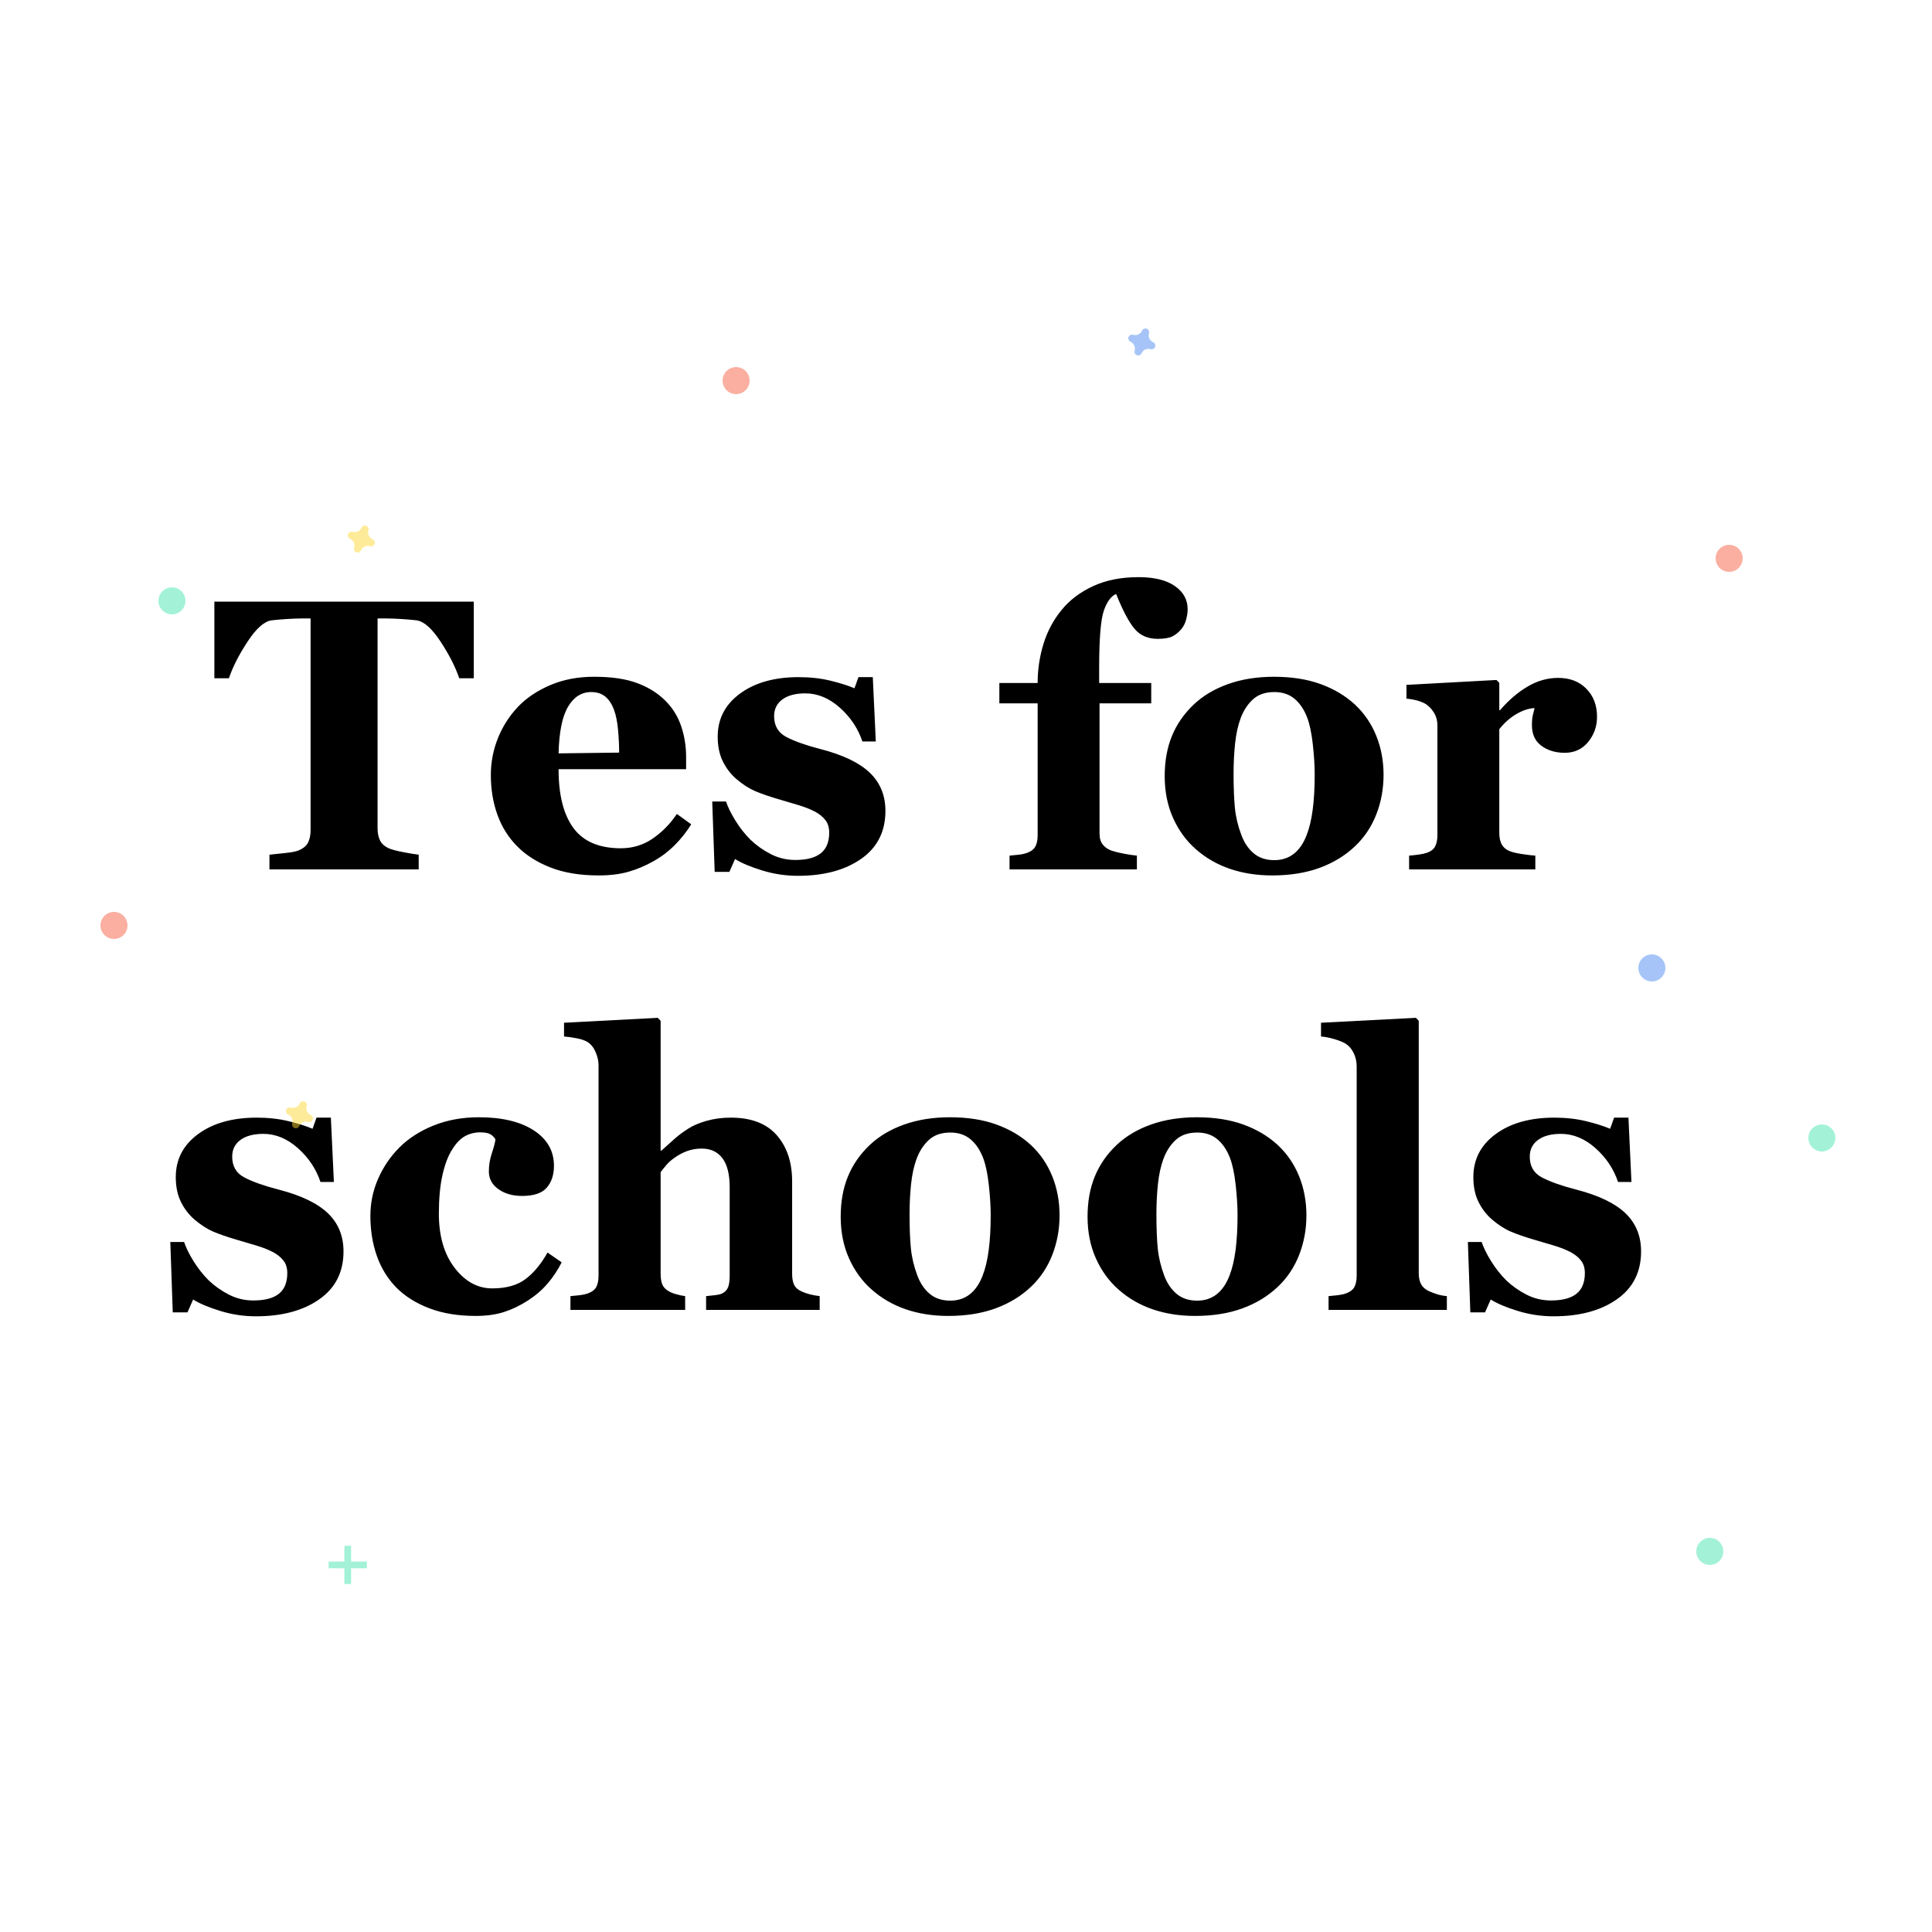
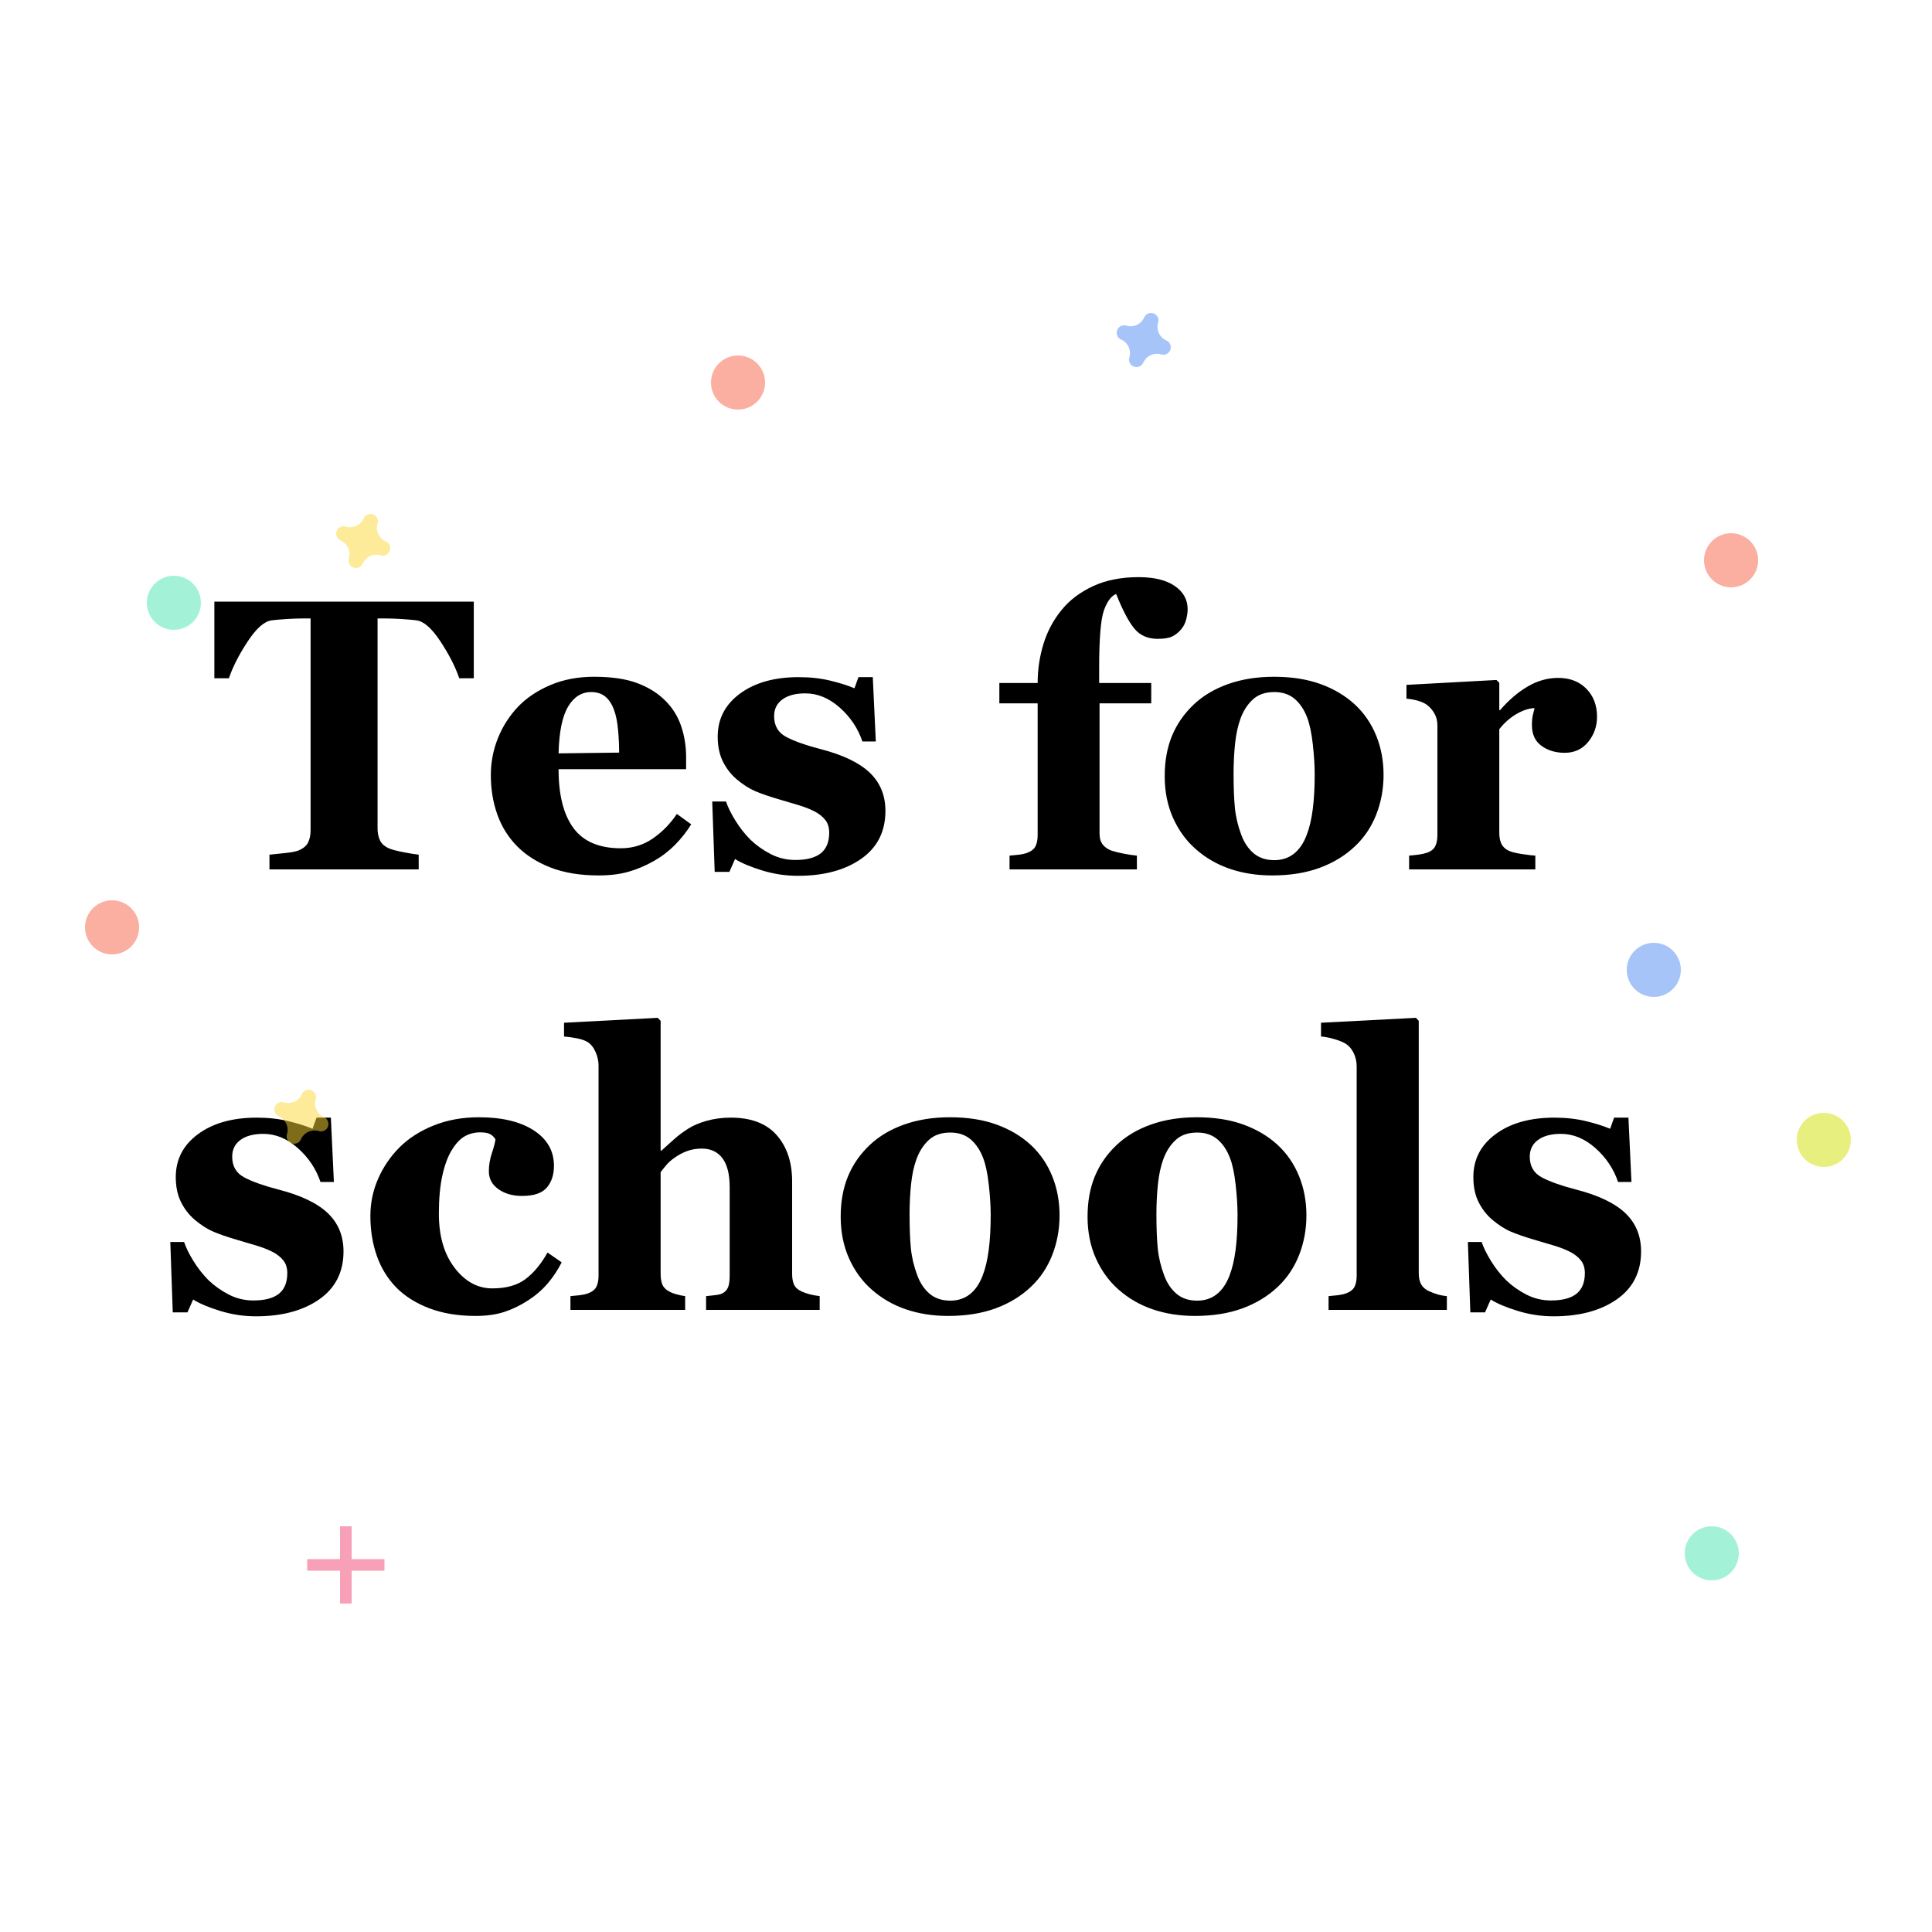
<svg xmlns="http://www.w3.org/2000/svg" width="500px" height="500px" viewBox="0 0 500 500" version="1.1">
  <g id="tes-for-school" stroke="none" stroke-width="1" fill="none" fill-rule="evenodd">
    <path d="M108.357,225 L108.357,221.191 C107.251,221.061 105.908,220.841 104.329,220.532 C102.75,220.223 101.587,219.922 100.838,219.629 C99.601,219.108 98.771,218.4 98.348,217.505 C97.924,216.61 97.713,215.576 97.713,214.404 L97.713,214.404 L97.713,160.059 L100.008,160.059 C101.115,160.059 102.433,160.107 103.963,160.205 C105.493,160.303 106.779,160.417 107.82,160.547 C109.708,160.807 111.767,162.63 113.997,166.016 C116.227,169.401 117.846,172.575 118.855,175.537 L118.855,175.537 L122.615,175.537 L122.615,155.713 L55.477,155.713 L55.477,175.537 L59.236,175.537 C60.245,172.575 61.865,169.401 64.095,166.016 C66.325,162.63 68.383,160.807 70.271,160.547 C71.313,160.417 72.599,160.303 74.129,160.205 C75.659,160.107 76.977,160.059 78.084,160.059 L78.084,160.059 L80.379,160.059 L80.379,214.893 C80.379,216.097 80.167,217.139 79.744,218.018 C79.321,218.896 78.475,219.596 77.205,220.117 C76.587,220.378 75.423,220.597 73.714,220.776 C72.005,220.955 70.678,221.094 69.734,221.191 L69.734,221.191 L69.734,225 L108.357,225 Z M154.959,226.562 C157.856,226.562 160.42,226.245 162.649,225.61 C164.879,224.976 167.085,224.04 169.266,222.803 C171.316,221.631 173.147,220.223 174.759,218.579 C176.37,216.935 177.745,215.186 178.885,213.33 L178.885,213.33 L175.174,210.645 C173.449,213.216 171.365,215.34 168.924,217.017 C166.482,218.693 163.732,219.531 160.672,219.531 C155.073,219.531 150.988,217.79 148.416,214.307 C145.844,210.824 144.559,205.745 144.559,199.072 L144.559,199.072 L177.566,199.072 L177.566,195.898 C177.566,193.132 177.143,190.487 176.297,187.964 C175.451,185.441 174.1,183.252 172.244,181.396 C170.324,179.443 167.898,177.913 164.969,176.807 C162.039,175.7 158.296,175.146 153.738,175.146 C149.572,175.146 145.804,175.863 142.435,177.295 C139.065,178.727 136.274,180.599 134.061,182.91 C131.814,185.286 130.081,187.996 128.86,191.04 C127.64,194.084 127.029,197.266 127.029,200.586 C127.029,204.264 127.591,207.674 128.714,210.815 C129.837,213.957 131.538,216.683 133.816,218.994 C136.095,221.305 138.984,223.145 142.483,224.512 C145.983,225.879 150.141,226.562 154.959,226.562 Z M144.559,194.971 C144.689,189.469 145.503,185.449 147,182.91 C148.497,180.371 150.499,179.102 153.006,179.102 C154.471,179.102 155.683,179.492 156.644,180.273 C157.604,181.055 158.361,182.21 158.914,183.74 C159.402,185.042 159.744,186.719 159.939,188.77 C160.135,190.82 160.232,192.822 160.232,194.775 L160.232,194.775 L144.559,194.971 Z M206.492,226.66 C213.23,226.66 218.691,225.195 222.874,222.266 C227.057,219.336 229.148,215.202 229.148,209.863 C229.148,205.859 227.798,202.563 225.096,199.976 C222.394,197.388 218.13,195.345 212.303,193.848 C208.527,192.871 205.589,191.829 203.489,190.723 C201.39,189.616 200.34,187.826 200.34,185.352 C200.34,183.496 201.056,182.048 202.488,181.006 C203.921,179.964 205.89,179.443 208.396,179.443 C211.587,179.443 214.565,180.672 217.332,183.13 C220.099,185.588 222.052,188.509 223.191,191.895 L223.191,191.895 L226.658,191.895 L225.877,175.244 L222.166,175.244 L221.141,178.125 C219.448,177.409 217.356,176.75 214.866,176.147 C212.376,175.545 209.65,175.244 206.688,175.244 C200.438,175.244 195.384,176.66 191.526,179.492 C187.669,182.324 185.74,186.035 185.74,190.625 C185.74,193.099 186.18,195.231 187.059,197.021 C187.938,198.812 189.109,200.342 190.574,201.611 C192.267,203.044 193.903,204.093 195.481,204.761 C197.06,205.428 198.956,206.087 201.17,206.738 C203.383,207.389 205.247,207.943 206.761,208.398 C208.274,208.854 209.666,209.408 210.936,210.059 C212.075,210.677 212.97,211.41 213.621,212.256 C214.272,213.102 214.598,214.176 214.598,215.479 C214.598,217.887 213.873,219.67 212.425,220.825 C210.976,221.981 208.771,222.559 205.809,222.559 C203.562,222.559 201.455,222.054 199.485,221.045 C197.516,220.036 195.766,218.799 194.236,217.334 C192.771,215.869 191.469,214.217 190.33,212.378 C189.191,210.539 188.377,208.887 187.889,207.422 L187.889,207.422 L184.324,207.422 L184.959,225.635 L188.768,225.635 L190.232,222.314 C191.893,223.356 194.228,224.341 197.239,225.269 C200.25,226.196 203.335,226.66 206.492,226.66 Z M294.227,225 L294.227,221.436 C293.217,221.338 292.078,221.167 290.809,220.923 C289.539,220.679 288.514,220.426 287.732,220.166 C286.788,219.84 286.023,219.328 285.438,218.628 C284.852,217.928 284.559,216.943 284.559,215.674 L284.559,215.674 L284.559,182.031 L297.938,182.031 L297.938,176.758 L284.461,176.758 L284.461,172.9 C284.461,165.283 284.868,160.319 285.682,158.008 C286.495,155.697 287.553,154.264 288.855,153.711 C290.516,157.878 292.078,160.856 293.543,162.646 C295.008,164.437 297.026,165.332 299.598,165.332 C301.29,165.332 302.56,165.12 303.406,164.697 C304.253,164.274 305.018,163.656 305.701,162.842 C306.287,162.158 306.71,161.328 306.971,160.352 C307.231,159.375 307.361,158.48 307.361,157.666 C307.361,155.192 306.255,153.19 304.041,151.66 C301.827,150.13 298.702,149.365 294.666,149.365 C290.141,149.365 286.202,150.146 282.85,151.709 C279.497,153.271 276.795,155.322 274.744,157.861 C272.628,160.433 271.066,163.354 270.057,166.626 C269.048,169.897 268.543,173.275 268.543,176.758 L268.543,176.758 L258.631,176.758 L258.631,182.031 L268.543,182.031 L268.543,216.113 C268.543,217.318 268.356,218.286 267.981,219.019 C267.607,219.751 266.899,220.312 265.857,220.703 C265.239,220.931 264.531,221.094 263.733,221.191 C262.936,221.289 262.114,221.37 261.268,221.436 L261.268,221.436 L261.268,225 L294.227,225 Z M329.256,226.562 C333.846,226.562 337.923,225.911 341.487,224.609 C345.052,223.307 348.12,221.436 350.691,218.994 C353.1,216.715 354.931,213.973 356.185,210.767 C357.438,207.56 358.064,204.15 358.064,200.537 C358.064,196.891 357.43,193.506 356.16,190.381 C354.891,187.256 353.051,184.57 350.643,182.324 C348.169,180.046 345.198,178.28 341.731,177.026 C338.265,175.773 334.253,175.146 329.695,175.146 C325.333,175.146 321.386,175.773 317.854,177.026 C314.323,178.28 311.352,180.046 308.943,182.324 C306.437,184.701 304.557,187.41 303.304,190.454 C302.05,193.498 301.424,196.973 301.424,200.879 C301.424,204.85 302.14,208.439 303.572,211.646 C305.005,214.852 306.958,217.546 309.432,219.727 C312.003,222.005 314.957,223.714 318.294,224.854 C321.631,225.993 325.285,226.562 329.256,226.562 Z M329.793,222.607 C327.645,222.607 325.87,222.021 324.471,220.85 C323.071,219.678 321.997,218.083 321.248,216.064 C320.369,213.721 319.816,211.385 319.588,209.058 C319.36,206.73 319.246,203.792 319.246,200.244 C319.246,197.542 319.376,194.946 319.637,192.456 C319.897,189.966 320.369,187.793 321.053,185.938 C321.801,183.919 322.868,182.275 324.251,181.006 C325.634,179.736 327.482,179.102 329.793,179.102 C331.909,179.102 333.659,179.688 335.042,180.859 C336.425,182.031 337.508,183.643 338.289,185.693 C338.94,187.386 339.428,189.697 339.754,192.627 C340.079,195.557 340.242,198.161 340.242,200.439 C340.242,203.89 340.071,206.917 339.729,209.521 C339.388,212.126 338.859,214.339 338.143,216.162 C337.329,218.278 336.222,219.881 334.822,220.972 C333.423,222.062 331.746,222.607 329.793,222.607 Z M397.342,225 L397.342,221.436 C396.626,221.403 395.462,221.265 393.851,221.021 C392.239,220.776 391.076,220.475 390.359,220.117 C389.513,219.694 388.911,219.108 388.553,218.359 C388.195,217.611 388.016,216.667 388.016,215.527 L388.016,215.527 L388.016,188.721 C389.285,187.093 390.75,185.791 392.41,184.814 C394.07,183.838 395.649,183.317 397.146,183.252 C397.016,183.805 396.87,184.399 396.707,185.034 C396.544,185.669 396.463,186.556 396.463,187.695 C396.463,190.039 397.285,191.813 398.929,193.018 C400.573,194.222 402.583,194.824 404.959,194.824 C407.465,194.824 409.484,193.888 411.014,192.017 C412.544,190.145 413.309,187.972 413.309,185.498 C413.309,182.536 412.389,180.119 410.55,178.247 C408.711,176.375 406.277,175.439 403.25,175.439 C400.516,175.439 397.887,176.18 395.364,177.661 C392.841,179.142 390.457,181.185 388.211,183.789 L388.211,183.789 L388.016,183.789 L388.016,176.709 L387.283,175.977 L363.992,177.246 L363.992,180.811 C365.066,180.908 366.051,181.087 366.946,181.348 C367.841,181.608 368.582,181.934 369.168,182.324 C369.949,182.878 370.617,183.618 371.17,184.546 C371.723,185.474 372,186.523 372,187.695 L372,187.695 L372,216.113 C372,217.318 371.805,218.294 371.414,219.043 C371.023,219.792 370.307,220.345 369.266,220.703 C368.68,220.898 367.972,221.053 367.142,221.167 C366.312,221.281 365.49,221.37 364.676,221.436 L364.676,221.436 L364.676,225 L397.342,225 Z M66.243,340.66 C72.981,340.66 78.442,339.195 82.625,336.266 C86.808,333.336 88.899,329.202 88.899,323.863 C88.899,319.859 87.549,316.563 84.847,313.976 C82.145,311.388 77.881,309.345 72.054,307.848 C68.278,306.871 65.34,305.829 63.24,304.723 C61.141,303.616 60.091,301.826 60.091,299.352 C60.091,297.496 60.807,296.048 62.239,295.006 C63.672,293.964 65.641,293.443 68.147,293.443 C71.338,293.443 74.316,294.672 77.083,297.13 C79.85,299.588 81.803,302.509 82.942,305.895 L82.942,305.895 L86.409,305.895 L85.628,289.244 L81.917,289.244 L80.892,292.125 C79.199,291.409 77.107,290.75 74.617,290.147 C72.127,289.545 69.401,289.244 66.438,289.244 C60.188,289.244 55.135,290.66 51.277,293.492 C47.42,296.324 45.491,300.035 45.491,304.625 C45.491,307.099 45.931,309.231 46.81,311.021 C47.688,312.812 48.86,314.342 50.325,315.611 C52.018,317.044 53.654,318.093 55.232,318.761 C56.811,319.428 58.707,320.087 60.921,320.738 C63.134,321.389 64.998,321.943 66.512,322.398 C68.025,322.854 69.417,323.408 70.687,324.059 C71.826,324.677 72.721,325.41 73.372,326.256 C74.023,327.102 74.349,328.176 74.349,329.479 C74.349,331.887 73.624,333.67 72.176,334.825 C70.727,335.981 68.522,336.559 65.56,336.559 C63.313,336.559 61.206,336.054 59.236,335.045 C57.267,334.036 55.517,332.799 53.987,331.334 C52.522,329.869 51.22,328.217 50.081,326.378 C48.942,324.539 48.128,322.887 47.64,321.422 L47.64,321.422 L44.075,321.422 L44.71,339.635 L48.519,339.635 L49.983,336.314 C51.644,337.356 53.979,338.341 56.99,339.269 C60.001,340.196 63.086,340.66 66.243,340.66 Z M123.099,340.562 C125.898,340.562 128.356,340.221 130.472,339.537 C132.588,338.854 134.671,337.844 136.722,336.51 C138.675,335.24 140.351,333.784 141.751,332.14 C143.151,330.496 144.355,328.681 145.364,326.695 L145.364,326.695 L141.702,324.156 C140.042,327.118 138.146,329.405 136.014,331.017 C133.882,332.628 131.009,333.434 127.396,333.434 C123.619,333.434 120.372,331.66 117.654,328.111 C114.936,324.563 113.577,319.892 113.577,314.098 C113.577,310.257 113.878,306.969 114.48,304.234 C115.083,301.5 115.888,299.319 116.897,297.691 C117.939,295.966 119.062,294.762 120.267,294.078 C121.471,293.395 122.806,293.053 124.271,293.053 C125.442,293.053 126.305,293.207 126.858,293.517 C127.412,293.826 127.868,294.273 128.226,294.859 C128.128,295.673 127.819,296.861 127.298,298.424 C126.777,299.986 126.517,301.565 126.517,303.16 C126.517,305.048 127.339,306.578 128.982,307.75 C130.626,308.922 132.669,309.508 135.11,309.508 C138.138,309.508 140.27,308.792 141.507,307.359 C142.744,305.927 143.362,304.039 143.362,301.695 C143.362,297.854 141.621,294.802 138.138,292.54 C134.655,290.278 129.918,289.146 123.929,289.146 C119.664,289.146 115.766,289.854 112.234,291.271 C108.702,292.687 105.748,294.583 103.372,296.959 C101.061,299.27 99.23,301.956 97.879,305.016 C96.528,308.076 95.853,311.298 95.853,314.684 C95.853,318.395 96.406,321.829 97.513,324.986 C98.619,328.144 100.296,330.878 102.542,333.189 C104.788,335.468 107.645,337.267 111.111,338.585 C114.578,339.903 118.574,340.562 123.099,340.562 Z M177.317,339 L177.317,335.436 C176.569,335.338 175.796,335.175 174.998,334.947 C174.201,334.719 173.558,334.459 173.069,334.166 C172.256,333.71 171.702,333.132 171.409,332.433 C171.116,331.733 170.97,330.781 170.97,329.576 L170.97,329.576 L170.97,303.355 C171.36,302.835 171.84,302.232 172.41,301.549 C172.98,300.865 173.737,300.198 174.681,299.547 C175.755,298.798 176.854,298.229 177.977,297.838 C179.1,297.447 180.312,297.252 181.614,297.252 C183.925,297.252 185.708,298.082 186.961,299.742 C188.214,301.402 188.841,303.909 188.841,307.262 L188.841,307.262 L188.841,330.113 C188.841,331.448 188.702,332.457 188.426,333.141 C188.149,333.824 187.669,334.345 186.985,334.703 C186.562,334.931 185.911,335.094 185.032,335.191 C184.153,335.289 183.388,335.37 182.737,335.436 L182.737,335.436 L182.737,339 L212.132,339 L212.132,335.436 C211.09,335.305 210.211,335.143 209.495,334.947 C208.779,334.752 208.128,334.524 207.542,334.264 C206.565,333.84 205.898,333.271 205.54,332.555 C205.182,331.839 205.003,330.878 205.003,329.674 L205.003,329.674 L205.003,305.748 C205.003,300.8 203.676,296.812 201.023,293.785 C198.37,290.758 194.407,289.244 189.134,289.244 C186.888,289.244 184.796,289.521 182.859,290.074 C180.923,290.628 179.352,291.295 178.147,292.076 C176.715,292.988 175.503,293.891 174.51,294.786 C173.517,295.681 172.402,296.682 171.165,297.789 L171.165,297.789 L170.97,297.789 L170.97,264.195 L170.237,263.414 L145.97,264.684 L145.97,268.248 C146.946,268.313 148.053,268.468 149.29,268.712 C150.527,268.956 151.471,269.29 152.122,269.713 C153.001,270.299 153.685,271.178 154.173,272.35 C154.661,273.521 154.905,274.628 154.905,275.67 L154.905,275.67 L154.905,330.113 C154.905,331.318 154.718,332.286 154.344,333.019 C153.969,333.751 153.261,334.312 152.22,334.703 C151.601,334.931 150.893,335.094 150.096,335.191 C149.298,335.289 148.476,335.37 147.63,335.436 L147.63,335.436 L147.63,339 L177.317,339 Z M245.403,340.562 C249.993,340.562 254.07,339.911 257.635,338.609 C261.199,337.307 264.267,335.436 266.839,332.994 C269.248,330.715 271.079,327.973 272.332,324.767 C273.585,321.56 274.212,318.15 274.212,314.537 C274.212,310.891 273.577,307.506 272.308,304.381 C271.038,301.256 269.199,298.57 266.79,296.324 C264.316,294.046 261.346,292.28 257.879,291.026 C254.412,289.773 250.4,289.146 245.843,289.146 C241.481,289.146 237.534,289.773 234.002,291.026 C230.47,292.28 227.5,294.046 225.091,296.324 C222.584,298.701 220.704,301.41 219.451,304.454 C218.198,307.498 217.571,310.973 217.571,314.879 C217.571,318.85 218.287,322.439 219.72,325.646 C221.152,328.852 223.105,331.546 225.579,333.727 C228.151,336.005 231.105,337.714 234.441,338.854 C237.778,339.993 241.432,340.562 245.403,340.562 Z M245.94,336.607 C243.792,336.607 242.018,336.021 240.618,334.85 C239.218,333.678 238.144,332.083 237.396,330.064 C236.517,327.721 235.963,325.385 235.735,323.058 C235.507,320.73 235.394,317.792 235.394,314.244 C235.394,311.542 235.524,308.946 235.784,306.456 C236.045,303.966 236.517,301.793 237.2,299.938 C237.949,297.919 239.015,296.275 240.398,295.006 C241.782,293.736 243.629,293.102 245.94,293.102 C248.056,293.102 249.806,293.688 251.189,294.859 C252.573,296.031 253.655,297.643 254.437,299.693 C255.088,301.386 255.576,303.697 255.901,306.627 C256.227,309.557 256.39,312.161 256.39,314.439 C256.39,317.89 256.219,320.917 255.877,323.521 C255.535,326.126 255.006,328.339 254.29,330.162 C253.476,332.278 252.369,333.881 250.97,334.972 C249.57,336.062 247.894,336.607 245.94,336.607 Z M309.29,340.562 C313.88,340.562 317.957,339.911 321.521,338.609 C325.086,337.307 328.154,335.436 330.726,332.994 C333.134,330.715 334.965,327.973 336.219,324.767 C337.472,321.56 338.099,318.15 338.099,314.537 C338.099,310.891 337.464,307.506 336.194,304.381 C334.925,301.256 333.086,298.57 330.677,296.324 C328.203,294.046 325.232,292.28 321.766,291.026 C318.299,289.773 314.287,289.146 309.729,289.146 C305.368,289.146 301.421,289.773 297.889,291.026 C294.357,292.28 291.386,294.046 288.978,296.324 C286.471,298.701 284.591,301.41 283.338,304.454 C282.085,307.498 281.458,310.973 281.458,314.879 C281.458,318.85 282.174,322.439 283.606,325.646 C285.039,328.852 286.992,331.546 289.466,333.727 C292.037,336.005 294.992,337.714 298.328,338.854 C301.665,339.993 305.319,340.562 309.29,340.562 Z M309.827,336.607 C307.679,336.607 305.905,336.021 304.505,334.85 C303.105,333.678 302.031,332.083 301.282,330.064 C300.403,327.721 299.85,325.385 299.622,323.058 C299.394,320.73 299.28,317.792 299.28,314.244 C299.28,311.542 299.41,308.946 299.671,306.456 C299.931,303.966 300.403,301.793 301.087,299.938 C301.836,297.919 302.902,296.275 304.285,295.006 C305.669,293.736 307.516,293.102 309.827,293.102 C311.943,293.102 313.693,293.688 315.076,294.859 C316.46,296.031 317.542,297.643 318.323,299.693 C318.974,301.386 319.463,303.697 319.788,306.627 C320.114,309.557 320.276,312.161 320.276,314.439 C320.276,317.89 320.105,320.917 319.764,323.521 C319.422,326.126 318.893,328.339 318.177,330.162 C317.363,332.278 316.256,333.881 314.856,334.972 C313.457,336.062 311.78,336.607 309.827,336.607 Z M374.446,339 L374.446,335.436 C373.47,335.338 372.623,335.175 371.907,334.947 C371.191,334.719 370.507,334.459 369.856,334.166 C368.912,333.743 368.229,333.157 367.806,332.408 C367.382,331.66 367.171,330.683 367.171,329.479 L367.171,329.479 L367.171,264.195 L366.438,263.414 L341.878,264.684 L341.878,268.248 C342.887,268.313 344.051,268.541 345.369,268.932 C346.688,269.322 347.672,269.729 348.323,270.152 C349.17,270.706 349.845,271.511 350.35,272.569 C350.854,273.627 351.106,274.775 351.106,276.012 L351.106,276.012 L351.106,330.113 C351.106,331.318 350.919,332.286 350.545,333.019 C350.171,333.751 349.463,334.312 348.421,334.703 C347.802,334.931 347.094,335.094 346.297,335.191 C345.499,335.289 344.677,335.37 343.831,335.436 L343.831,335.436 L343.831,339 L374.446,339 Z M402.054,340.66 C408.792,340.66 414.253,339.195 418.436,336.266 C422.618,333.336 424.71,329.202 424.71,323.863 C424.71,319.859 423.359,316.563 420.657,313.976 C417.955,311.388 413.691,309.345 407.864,307.848 C404.088,306.871 401.15,305.829 399.051,304.723 C396.951,303.616 395.901,301.826 395.901,299.352 C395.901,297.496 396.618,296.048 398.05,295.006 C399.482,293.964 401.451,293.443 403.958,293.443 C407.148,293.443 410.127,294.672 412.894,297.13 C415.66,299.588 417.614,302.509 418.753,305.895 L418.753,305.895 L422.22,305.895 L421.438,289.244 L417.728,289.244 L416.702,292.125 C415.009,291.409 412.918,290.75 410.428,290.147 C407.938,289.545 405.211,289.244 402.249,289.244 C395.999,289.244 390.945,290.66 387.088,293.492 C383.23,296.324 381.302,300.035 381.302,304.625 C381.302,307.099 381.741,309.231 382.62,311.021 C383.499,312.812 384.671,314.342 386.136,315.611 C387.828,317.044 389.464,318.093 391.043,318.761 C392.622,319.428 394.518,320.087 396.731,320.738 C398.945,321.389 400.809,321.943 402.322,322.398 C403.836,322.854 405.228,323.408 406.497,324.059 C407.636,324.677 408.532,325.41 409.183,326.256 C409.834,327.102 410.159,328.176 410.159,329.479 C410.159,331.887 409.435,333.67 407.986,334.825 C406.538,335.981 404.332,336.559 401.37,336.559 C399.124,336.559 397.016,336.054 395.047,335.045 C393.077,334.036 391.328,332.799 389.798,331.334 C388.333,329.869 387.031,328.217 385.892,326.378 C384.752,324.539 383.938,322.887 383.45,321.422 L383.45,321.422 L379.886,321.422 L380.521,339.635 L384.329,339.635 L385.794,336.314 C387.454,337.356 389.79,338.341 392.801,339.269 C395.812,340.196 398.896,340.66 402.054,340.66 Z" id="Tesforschools" fill="#000000" fill-rule="nonzero" />
-     <g id="undraw_secure_data_0rwp" transform="translate(26, 85)" fill-rule="nonzero" opacity="0.5">
-       <g id="Group" transform="translate(59, 315)" fill="#47E6B1">
-         <rect id="Rectangle" x="4.119" y="0.043" width="1.748" height="9.9" />
-         <polygon id="Rectangle" transform="translate(4.997619, 4.992857) rotate(90) translate(-4.997619, -4.992857) " points="4.124 0.043 5.871 0.043 5.871 9.943 4.124 9.943" />
+     <g id="undraw_secure_data_0rwp" transform="translate(22, 81)" fill-rule="nonzero" opacity="0.5">
+       <g id="Group" transform="translate(57, 314)" fill="#EF426F">
+         <rect id="Rectangle" x="9" y="0" width="3" height="20" />
+         <polygon id="Rectangle" transform="translate(10.5, 10) rotate(90) translate(-10.5, -10) " points="9 0 12 0 12 20 9 20" />
      </g>
-       <path d="M272.447,3.571 C271.543,3.177 271.077,2.167 271.366,1.223 C271.389,1.153 271.404,1.08 271.409,1.007 L271.409,1.007 C271.424,0.588 271.169,0.207 270.777,0.061 C270.384,-0.085 269.942,0.036 269.679,0.362 L269.679,0.362 C269.636,0.421 269.6,0.485 269.571,0.553 C269.177,1.457 268.167,1.923 267.223,1.634 C267.153,1.611 267.08,1.596 267.007,1.591 L267.007,1.591 C266.588,1.576 266.207,1.831 266.061,2.223 C265.915,2.616 266.036,3.058 266.362,3.321 L266.362,3.321 C266.421,3.364 266.485,3.4 266.553,3.429 C267.457,3.823 267.923,4.833 267.634,5.777 C267.611,5.847 267.596,5.92 267.591,5.993 L267.591,5.993 C267.576,6.412 267.831,6.793 268.223,6.939 C268.616,7.085 269.058,6.964 269.321,6.638 L269.321,6.638 C269.364,6.579 269.4,6.515 269.429,6.447 C269.823,5.543 270.833,5.077 271.777,5.366 C271.847,5.389 271.92,5.404 271.993,5.409 L271.993,5.409 C272.412,5.424 272.793,5.169 272.939,4.777 C273.085,4.384 272.964,3.942 272.638,3.679 L272.638,3.679 C272.579,3.636 272.515,3.6 272.447,3.571 L272.447,3.571 Z" id="Path" fill="#4D8AF0" />
-       <path d="M70.447,54.571 C69.543,54.177 69.077,53.167 69.366,52.223 C69.389,52.153 69.404,52.08 69.409,52.007 L69.409,52.007 C69.424,51.588 69.169,51.207 68.777,51.061 C68.384,50.915 67.942,51.036 67.679,51.362 L67.679,51.362 C67.636,51.421 67.6,51.485 67.571,51.553 C67.177,52.457 66.167,52.923 65.223,52.634 C65.153,52.611 65.08,52.596 65.007,52.591 L65.007,52.591 C64.588,52.576 64.207,52.831 64.061,53.223 C63.915,53.616 64.036,54.058 64.362,54.321 L64.362,54.321 C64.421,54.364 64.485,54.4 64.553,54.429 C65.457,54.823 65.923,55.833 65.634,56.777 C65.611,56.847 65.596,56.92 65.591,56.993 L65.591,56.993 C65.576,57.412 65.831,57.793 66.223,57.939 C66.616,58.085 67.058,57.964 67.321,57.638 L67.321,57.638 C67.364,57.579 67.4,57.515 67.429,57.447 C67.823,56.543 68.833,56.077 69.777,56.366 C69.847,56.389 69.92,56.404 69.993,56.409 L69.993,56.409 C70.412,56.424 70.793,56.169 70.939,55.777 C71.085,55.384 70.964,54.942 70.638,54.679 L70.638,54.679 C70.579,54.636 70.515,54.6 70.447,54.571 Z" id="Path" fill="#FDD835" />
-       <path d="M54.447,203.571 C53.543,203.177 53.077,202.167 53.366,201.223 C53.389,201.153 53.404,201.08 53.409,201.007 L53.409,201.007 C53.424,200.588 53.169,200.207 52.777,200.061 C52.384,199.915 51.942,200.036 51.679,200.362 L51.679,200.362 C51.636,200.421 51.6,200.485 51.571,200.553 C51.177,201.457 50.167,201.923 49.223,201.634 C49.153,201.611 49.08,201.596 49.007,201.591 L49.007,201.591 C48.588,201.576 48.207,201.831 48.061,202.223 C47.915,202.616 48.036,203.058 48.362,203.321 L48.362,203.321 C48.421,203.364 48.485,203.4 48.553,203.429 C49.457,203.823 49.923,204.833 49.634,205.777 C49.611,205.847 49.596,205.92 49.591,205.993 L49.591,205.993 C49.576,206.412 49.831,206.793 50.223,206.939 C50.616,207.085 51.058,206.964 51.321,206.638 L51.321,206.638 C51.364,206.579 51.4,206.515 51.429,206.447 C51.823,205.543 52.833,205.077 53.777,205.366 C53.847,205.389 53.92,205.404 53.993,205.409 L53.993,205.409 C54.412,205.424 54.793,205.169 54.939,204.777 C55.085,204.384 54.964,203.942 54.638,203.679 L54.638,203.679 C54.579,203.636 54.515,203.6 54.447,203.571 L54.447,203.571 Z" id="Path" fill="#FDD835" />
-       <circle id="Oval" fill="#F55F44" cx="164.5" cy="13.5" r="3.5" />
-       <circle id="Oval" fill="#F55F44" cx="3.5" cy="154.5" r="3.5" />
-       <circle id="Oval" fill="#F55F44" cx="421.5" cy="59.5" r="3.5" />
-       <circle id="Oval" fill="#4D8AF0" cx="401.5" cy="165.5" r="3.5" />
-       <circle id="Oval" fill="#47E6B1" cx="18.5" cy="70.5" r="3.5" />
-       <circle id="Oval" fill="#47E6B1" cx="416.5" cy="316.5" r="3.5" />
-       <circle id="Oval" fill="#47E6B1" cx="445.5" cy="209.5" r="3.5" />
+       <path d="M279.895,7.143 C278.085,6.354 277.155,4.334 277.732,2.446 C277.778,2.306 277.807,2.16 277.819,2.013 L277.819,2.013 C277.848,1.176 277.338,0.415 276.553,0.123 C275.768,-0.17 274.885,0.073 274.359,0.724 L274.359,0.724 C274.272,0.842 274.2,0.97 274.143,1.105 C273.354,2.915 271.334,3.845 269.446,3.268 C269.306,3.222 269.16,3.193 269.013,3.181 L269.013,3.181 C268.176,3.152 267.415,3.662 267.123,4.447 C266.83,5.232 267.073,6.115 267.724,6.641 L267.724,6.641 C267.842,6.728 267.97,6.8 268.105,6.857 C269.915,7.646 270.845,9.666 270.268,11.554 C270.222,11.694 270.193,11.84 270.181,11.987 L270.181,11.987 C270.152,12.824 270.662,13.585 271.447,13.877 C272.232,14.17 273.115,13.927 273.641,13.276 L273.641,13.276 C273.728,13.158 273.8,13.03 273.857,12.895 C274.646,11.085 276.666,10.155 278.554,10.732 C278.694,10.778 278.84,10.807 278.987,10.819 L278.987,10.819 C279.824,10.848 280.585,10.338 280.877,9.553 C281.17,8.768 280.927,7.885 280.276,7.359 L280.276,7.359 C280.158,7.272 280.03,7.2 279.895,7.143 L279.895,7.143 Z" id="Path" fill="#4D8AF0" />
+       <path d="M77.895,59.143 C76.085,58.354 75.155,56.334 75.732,54.446 C75.778,54.306 75.807,54.16 75.819,54.013 L75.819,54.013 C75.848,53.176 75.338,52.415 74.553,52.123 C73.768,51.83 72.885,52.073 72.359,52.724 L72.359,52.724 C72.272,52.842 72.2,52.97 72.143,53.105 C71.354,54.915 69.334,55.845 67.446,55.268 C67.306,55.222 67.16,55.193 67.013,55.181 L67.013,55.181 C66.176,55.152 65.415,55.662 65.123,56.447 C64.83,57.232 65.073,58.115 65.724,58.641 L65.724,58.641 C65.842,58.728 65.97,58.8 66.105,58.857 C67.915,59.646 68.845,61.666 68.268,63.554 C68.222,63.694 68.193,63.84 68.181,63.987 L68.181,63.987 C68.152,64.824 68.662,65.585 69.447,65.877 C70.232,66.17 71.115,65.927 71.641,65.276 L71.641,65.276 C71.728,65.158 71.8,65.03 71.857,64.895 C72.646,63.085 74.666,62.155 76.554,62.732 C76.694,62.778 76.84,62.807 76.987,62.819 L76.987,62.819 C77.824,62.848 78.585,62.338 78.877,61.553 C79.17,60.768 78.927,59.885 78.276,59.359 L78.276,59.359 C78.158,59.272 78.03,59.2 77.895,59.143 Z" id="Path" fill="#FDD835" />
+       <path d="M61.895,208.143 C60.085,207.354 59.155,205.334 59.732,203.446 C59.778,203.306 59.807,203.16 59.819,203.013 L59.819,203.013 C59.848,202.176 59.338,201.415 58.553,201.123 C57.768,200.83 56.885,201.073 56.359,201.724 L56.359,201.724 C56.272,201.842 56.2,201.97 56.143,202.105 C55.354,203.915 53.334,204.845 51.446,204.268 C51.306,204.222 51.16,204.193 51.013,204.181 L51.013,204.181 C50.176,204.152 49.415,204.662 49.123,205.447 C48.83,206.232 49.073,207.115 49.724,207.641 L49.724,207.641 C49.842,207.728 49.97,207.8 50.105,207.857 C51.915,208.646 52.845,210.666 52.268,212.554 C52.222,212.694 52.193,212.84 52.181,212.987 L52.181,212.987 C52.152,213.824 52.662,214.585 53.447,214.877 C54.232,215.17 55.115,214.927 55.641,214.276 L55.641,214.276 C55.728,214.158 55.8,214.03 55.857,213.895 C56.646,212.085 58.666,211.155 60.554,211.732 C60.694,211.778 60.84,211.807 60.987,211.819 L60.987,211.819 C61.824,211.848 62.585,211.338 62.877,210.553 C63.17,209.768 62.927,208.885 62.276,208.359 L62.276,208.359 C62.158,208.272 62.03,208.2 61.895,208.143 L61.895,208.143 Z" id="Path" fill="#FDD835" />
+       <circle id="Oval" fill="#F55F44" cx="169" cy="18" r="7" />
+       <circle id="Oval" fill="#F55F44" cx="7" cy="159" r="7" />
+       <circle id="Oval" fill="#F55F44" cx="426" cy="64" r="7" />
+       <circle id="Oval" fill="#4D8AF0" cx="406" cy="170" r="7" />
+       <circle id="Oval" fill="#47E6B1" cx="23" cy="75" r="7" />
+       <circle id="Oval" fill="#47E6B1" cx="421" cy="321" r="7" />
+       <circle id="Oval" fill="#D0DF00" cx="450" cy="214" r="7" />
    </g>
  </g>
</svg>
